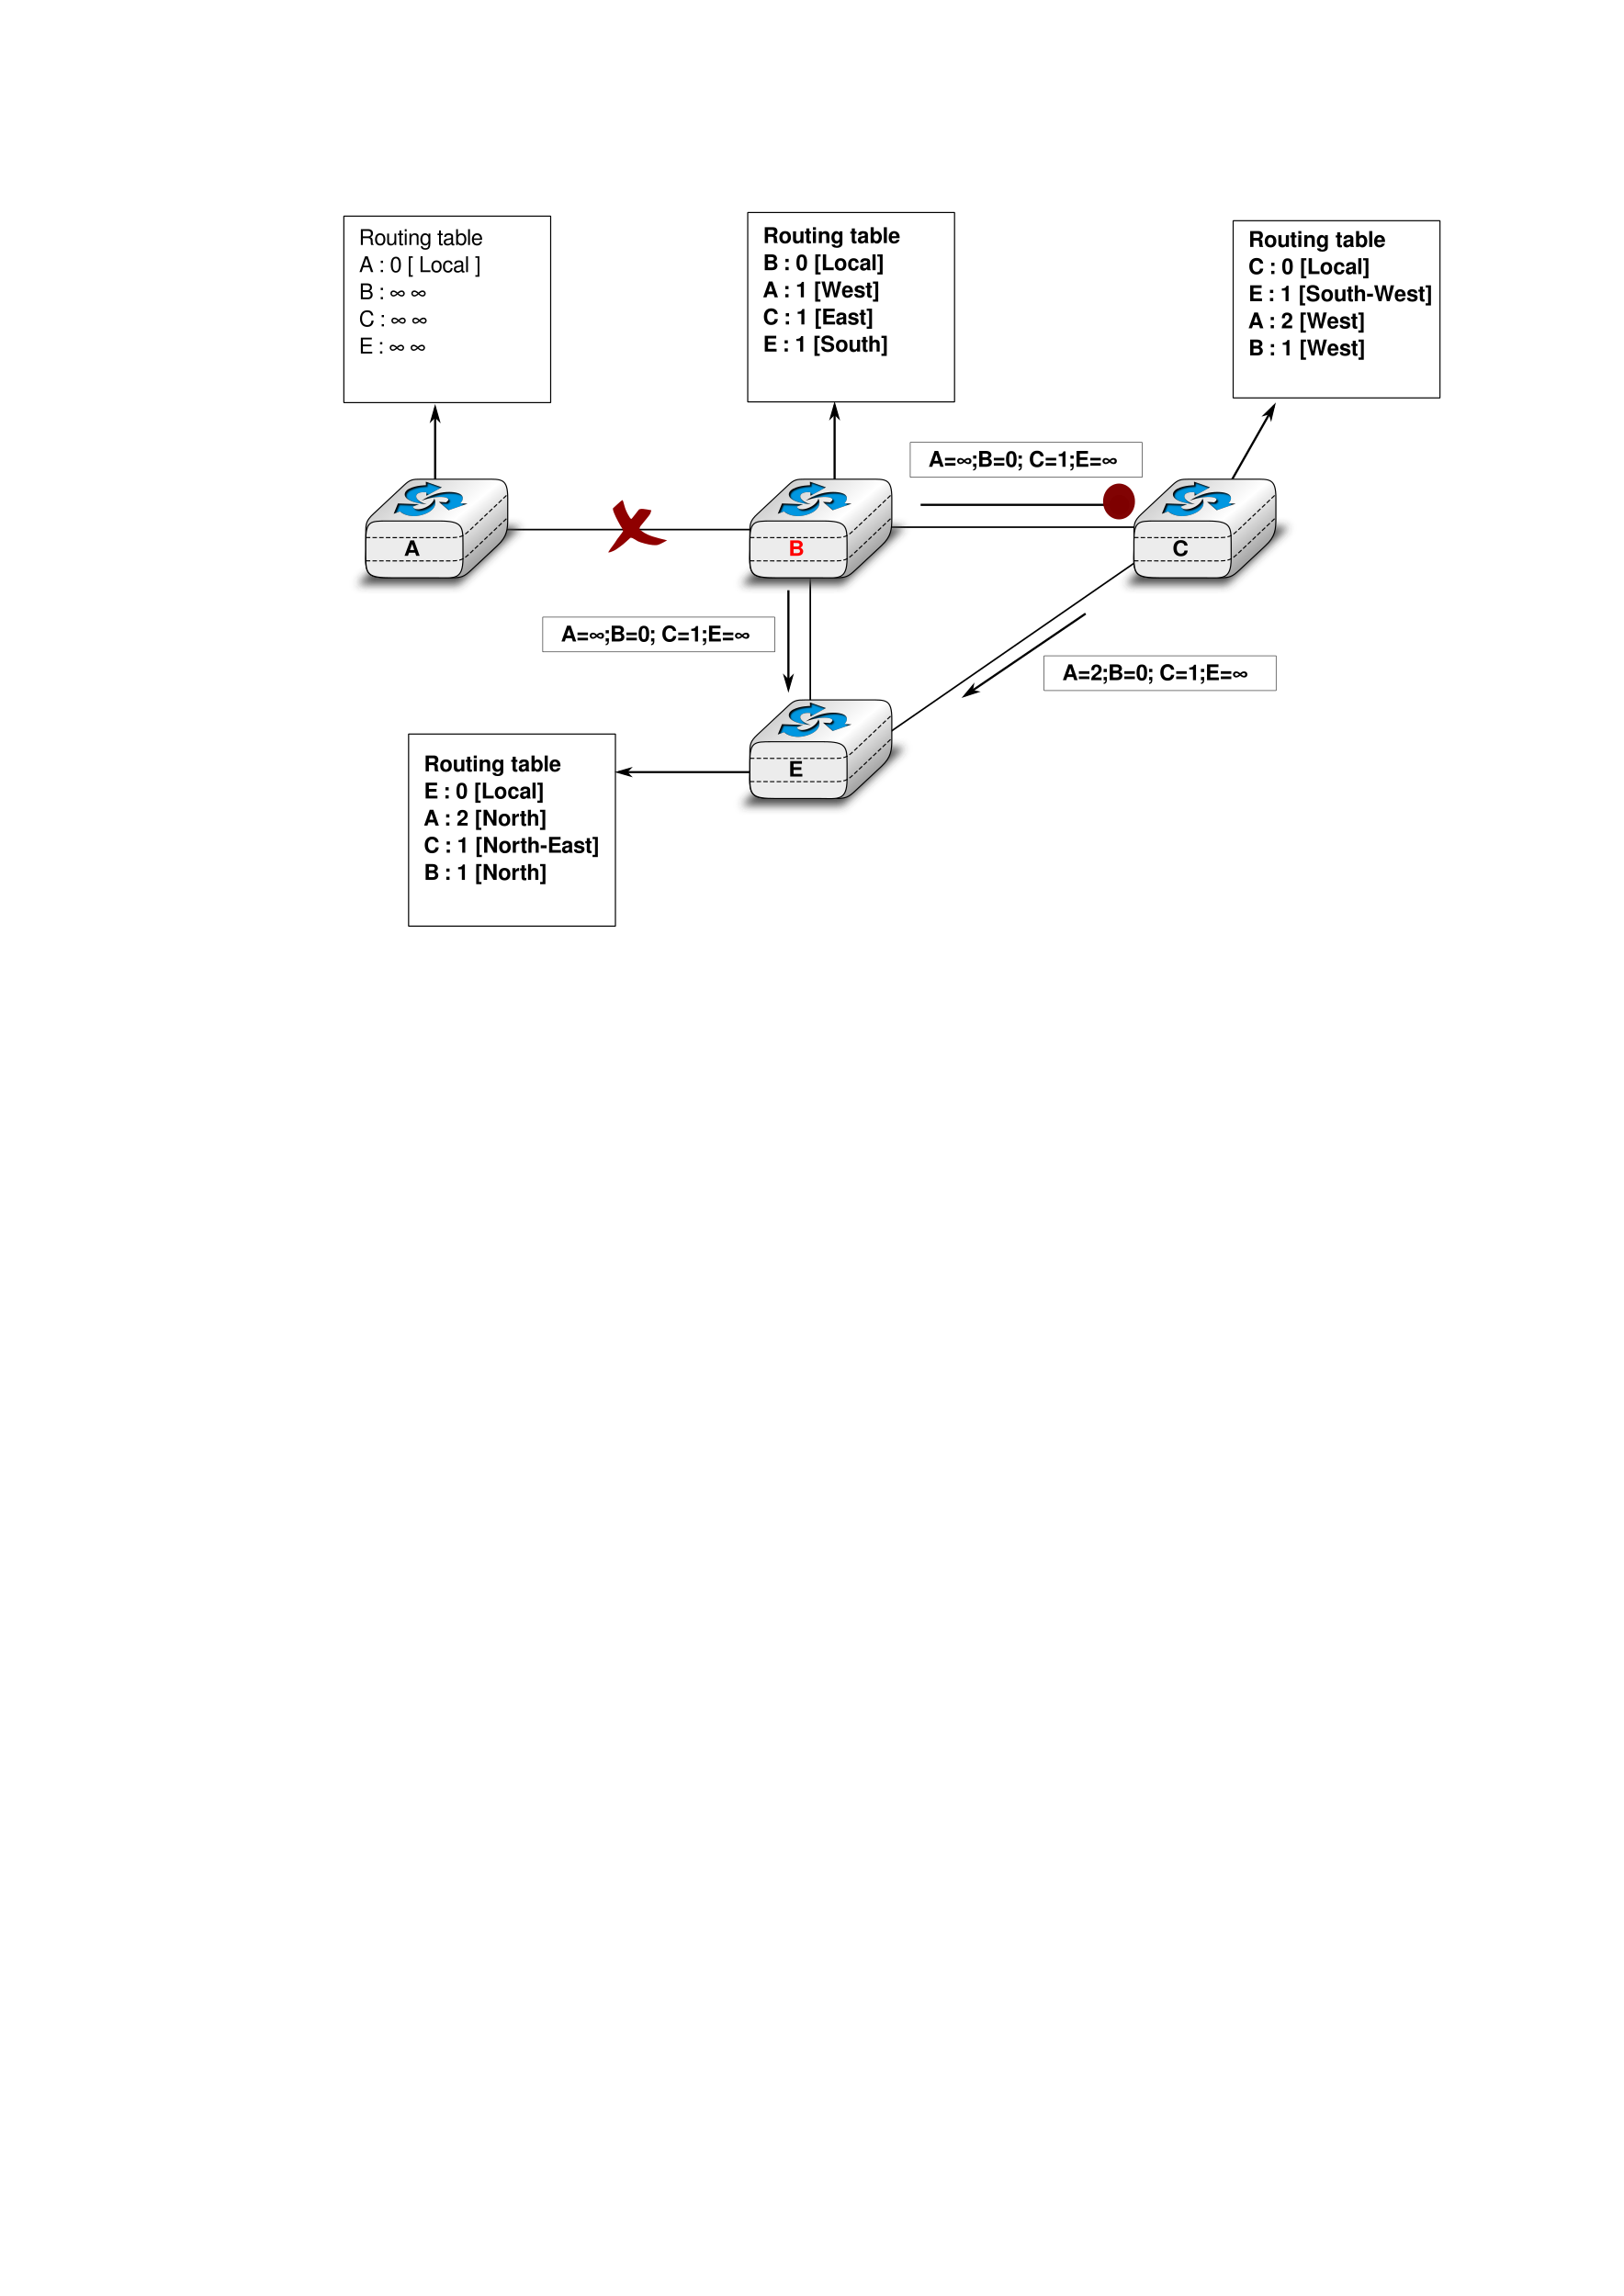
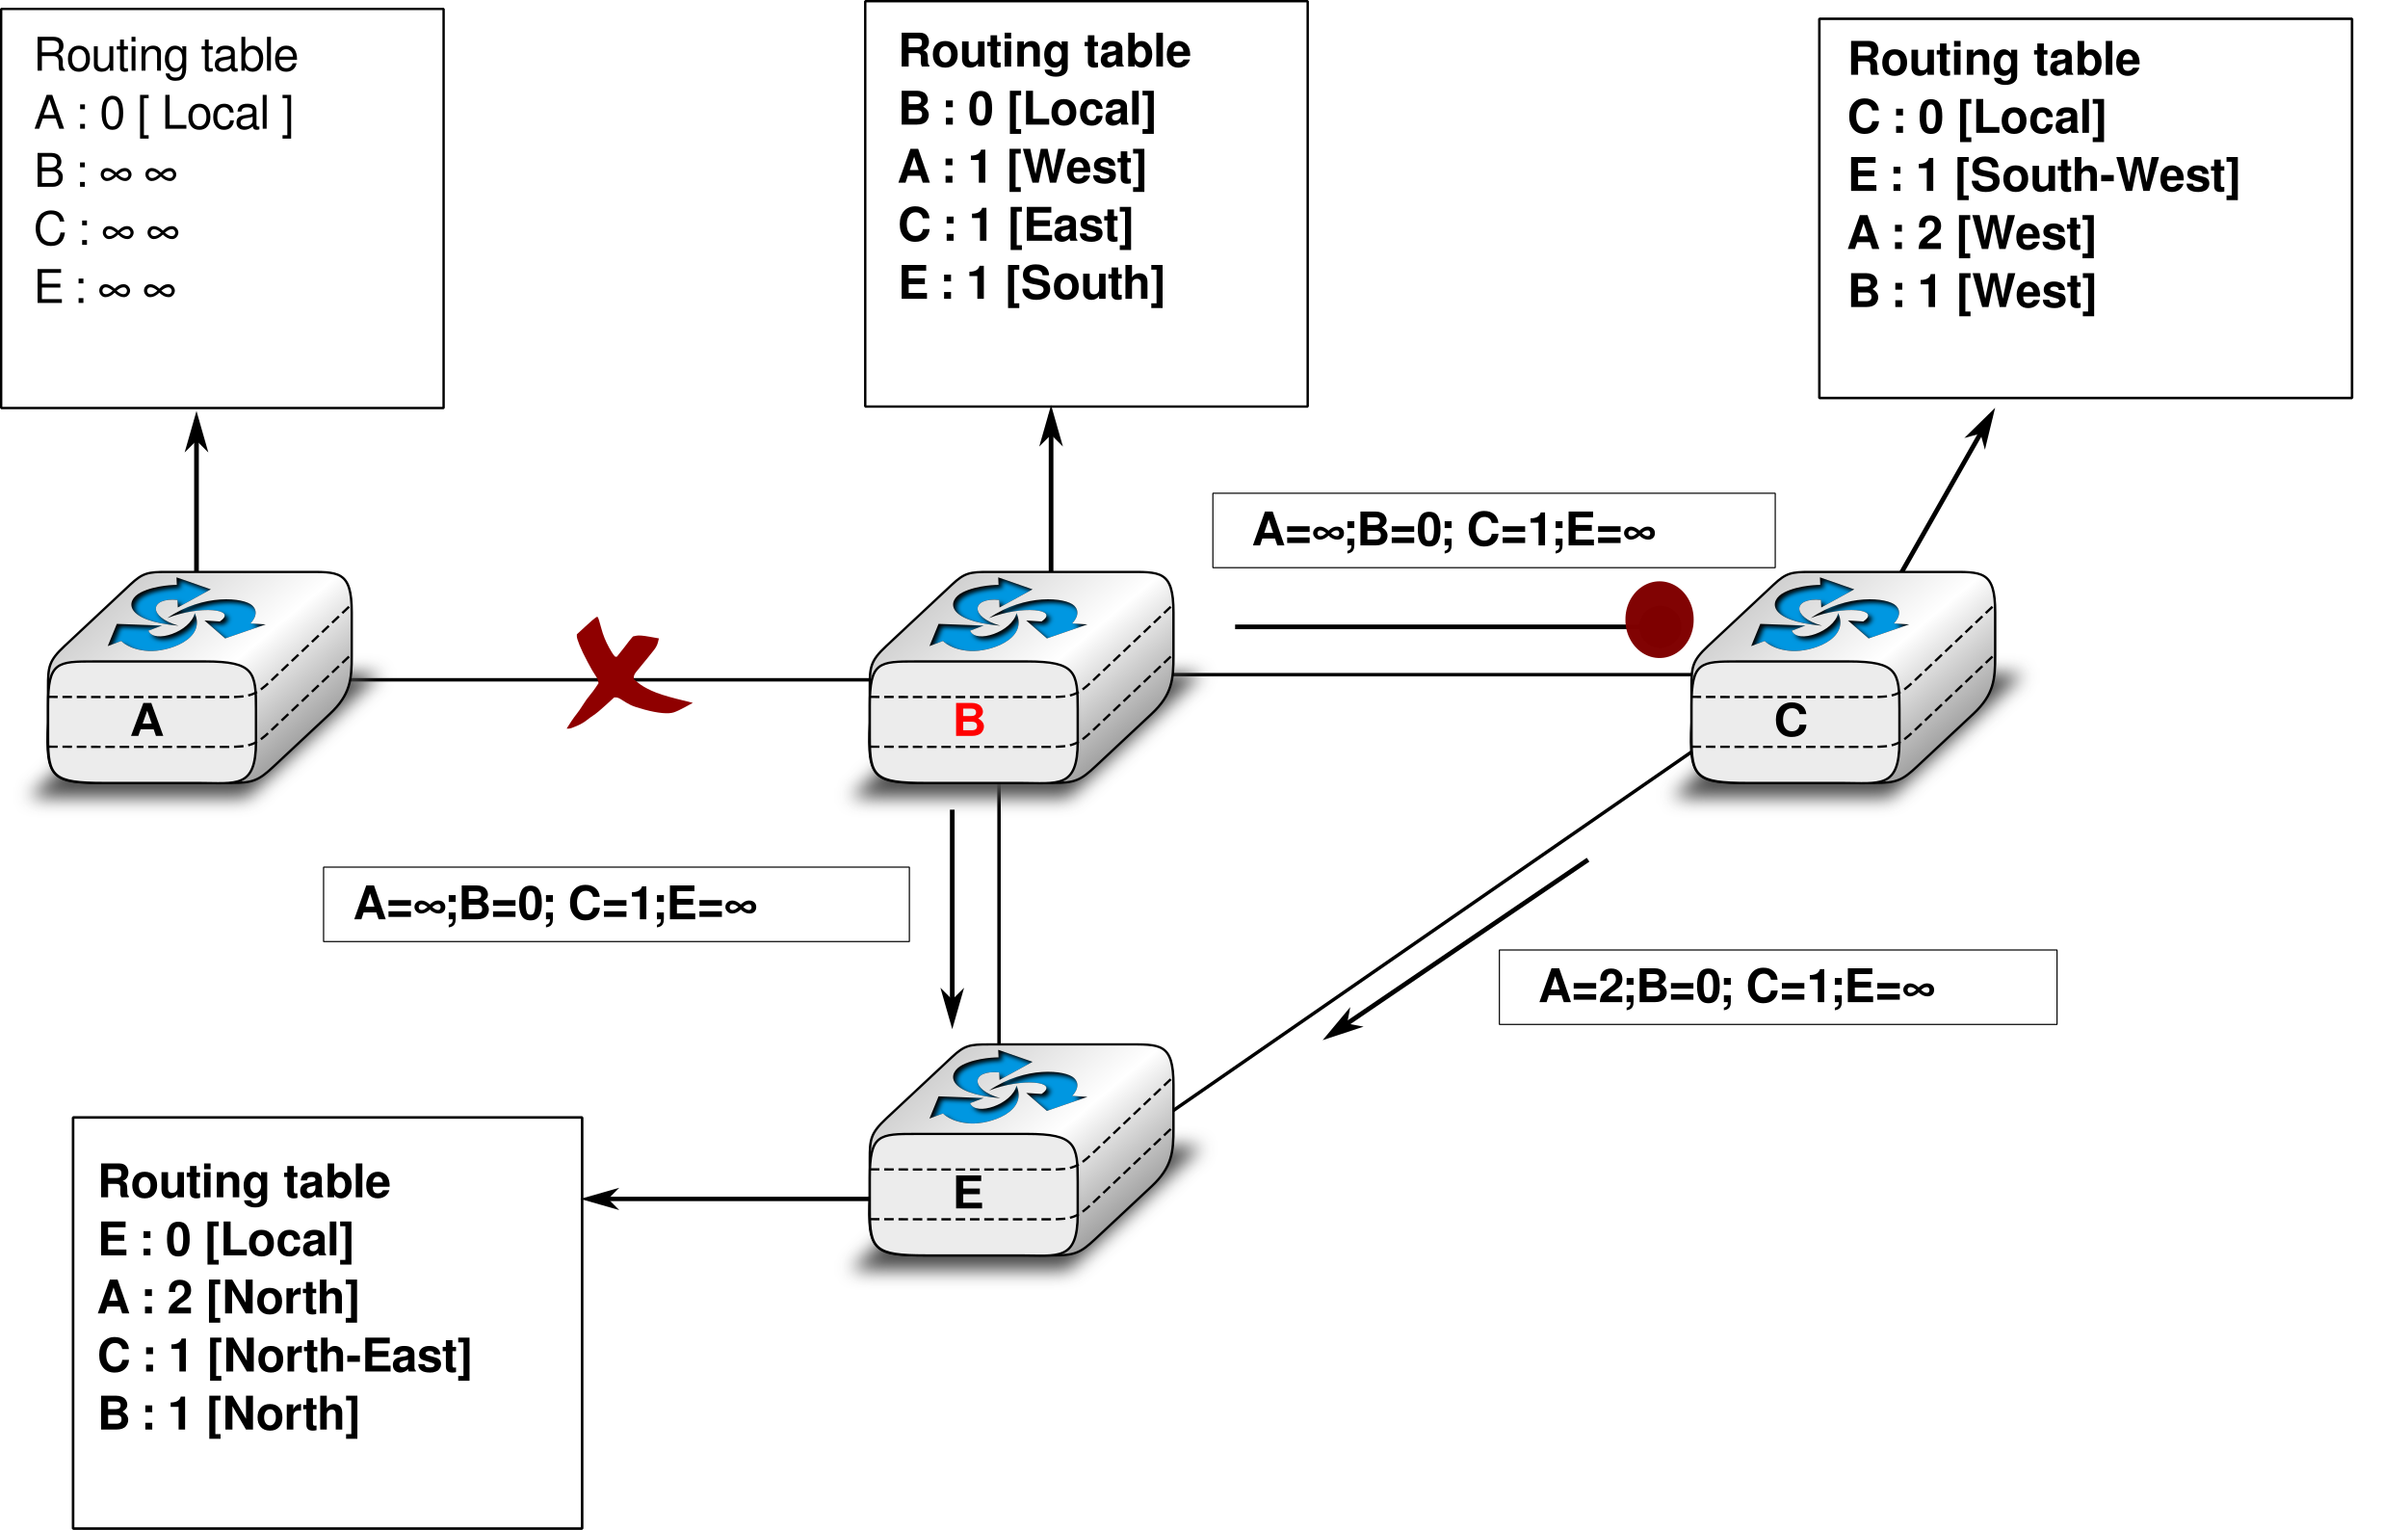
- <svg xmlns="http://www.w3.org/2000/svg" xmlns:xlink="http://www.w3.org/1999/xlink" id="svg2" viewBox="0 0 744.09 1052.4" version="1.1">
+ <svg xmlns="http://www.w3.org/2000/svg" xmlns:xlink="http://www.w3.org/1999/xlink" id="svg2" viewBox="0 0 515.824 327.625" version="1.1" width="100%" height="100%">
  <defs id="defs4">
-     <marker id="DotL" refY="0.0" refX="0.0" orient="auto" overflow="visible">
-       <path id="path4755" d="m-2.5-1c0 2.76-2.24 5-5 5s-5-2.24-5-5 2.24-5 5-5 5 2.24 5 5z" fill-rule="evenodd" transform="scale(.8) translate(7.4 1)" stroke="#000" stroke-width="1pt" />
+     <marker id="DotL" refY="0" refX="0" orient="auto" overflow="visible" style="overflow:visible">
+       <path id="path4755" d="m -2.5,-1 c 0,2.76 -2.24,5 -5,5 -2.76,0 -5,-2.24 -5,-5 0,-2.76 2.24,-5 5,-5 2.76,0 5,2.24 5,5 z" transform="matrix(0.8,0,0,0.8,5.92,0.8)" style="fill-rule:evenodd;stroke:#000000;stroke-width:1pt" />
    </marker>
-     <marker id="Arrow1Mend" refY="0.0" refX="0.0" orient="auto" overflow="visible">
-       <path id="path4221" d="m0 0l5-5-17.5 5 17.5 5-5-5z" fill-rule="evenodd" transform="scale(.4) rotate(180) translate(10)" stroke="#000" stroke-width="1pt" />
+     <marker id="Arrow1Mend" refY="0" refX="0" orient="auto" overflow="visible" style="overflow:visible">
+       <path id="path4221" d="M 0,0 5,-5 -12.5,0 5,5 0,0 z" transform="matrix(-0.4,0,0,-0.4,-4,0)" style="fill-rule:evenodd;stroke:#000000;stroke-width:1pt" />
    </marker>
    <linearGradient id="linearGradient3791-7">
      <stop id="stop3793-0" stop-color="#c6c6c6" offset="0" />
      <stop id="stop3799-2" stop-color="#fff" offset=".6" />
      <stop id="stop3795-9" stop-color="#a4a4a4" offset="1" />
    </linearGradient>
    <filter id="filter6096" color-interpolation-filters="sRGB">
      <feGaussianBlur id="feGaussianBlur6098" stdDeviation="2" result="result8" />
      <feOffset id="feOffset6100" result="result11" dx="3" dy="3" />
      <feComposite id="feComposite6102" operator="in" result="result6" in2="result11" in="SourceGraphic" />
      <feFlood id="feFlood6104" result="result10" in="result6" flood-color="rgb(0,0,0)" />
      <feBlend id="feBlend6106" mode="normal" result="result12" in2="result10" in="result6" />
      <feComposite id="feComposite6108" operator="in" result="result2" in2="SourceGraphic" />
    </filter>
-     <filter id="filter5066" height="1.354" width="1.132" y="-.177" x="-.066">
+     <filter id="filter5066" height="1.354" width="1.132" y="-0.177" x="-0.066" color-interpolation-filters="sRGB">
      <feGaussianBlur id="feGaussianBlur5068" stdDeviation="6.001" />
    </filter>
-     <marker id="Arrow1Mend-5" refY="0.0" refX="0.0" orient="auto" overflow="visible">
-       <path id="path4221-9" d="m0 0l5-5-17.5 5 17.5 5-5-5z" fill-rule="evenodd" transform="scale(.4) rotate(180) translate(10)" stroke="#000" stroke-width="1pt" />
+     <marker id="Arrow1Mend-5" refY="0" refX="0" orient="auto" overflow="visible" style="overflow:visible">
+       <path id="path4221-9" d="M 0,0 5,-5 -12.5,0 5,5 0,0 z" transform="matrix(-0.4,0,0,-0.4,-4,0)" style="fill-rule:evenodd;stroke:#000000;stroke-width:1pt" />
    </marker>
-     <linearGradient id="linearGradient6734" y2="237.12" xlink:href="#linearGradient3791-7" gradientUnits="userSpaceOnUse" x2="341.44" gradientTransform="translate(617.12 -.21672)" y1="66.831" x1="191.34" />
+     <linearGradient id="linearGradient6734" y2="237.12" xlink:href="#linearGradient3791-7" gradientUnits="userSpaceOnUse" x2="341.44" gradientTransform="translate(617.12,-0.21672)" y1="66.831" x1="191.34" />
+     <linearGradient xlink:href="#linearGradient3791-7" id="linearGradient3779" gradientUnits="userSpaceOnUse" gradientTransform="translate(617.12,-0.21672)" x1="191.34" y1="66.831" x2="341.44" y2="237.12" />
+     <linearGradient xlink:href="#linearGradient3791-7" id="linearGradient3781" gradientUnits="userSpaceOnUse" gradientTransform="translate(617.12,-0.21672)" x1="191.34" y1="66.831" x2="341.44" y2="237.12" />
+     <linearGradient xlink:href="#linearGradient3791-7" id="linearGradient3783" gradientUnits="userSpaceOnUse" gradientTransform="translate(617.12,-0.21672)" x1="191.34" y1="66.831" x2="341.44" y2="237.12" />
  </defs>
-   <g id="layer1">
-     <text id="text5136" style="word-spacing:0px;letter-spacing:0px" font-size="48px" line-height="125%" y="292.915" x="610.575" font-family="FreeSans" xml:space="preserve" fill="#000000">
+   <g id="layer1" transform="translate(-157.335,-97.15675)">
+     <text id="text5136" style="font-size:48px;line-height:125%;letter-spacing:0px;word-spacing:0px;fill:#000000;font-family:FreeSans" font-size="48px" line-height="125%" y="292.915" x="610.575" xml:space="preserve">
      <tspan id="tspan5138" x="610.575" y="292.915" />
    </text>
-     <text id="text5136-3" style="word-spacing:0px;letter-spacing:0px" xml:space="preserve" font-size="48px" line-height="125%" y="838.085" x="613.4" font-family="FreeSans" fill="#000000">
+     <text id="text5136-3" style="font-size:48px;line-height:125%;letter-spacing:0px;word-spacing:0px;fill:#000000;font-family:FreeSans" xml:space="preserve" font-size="48px" line-height="125%" y="838.085" x="613.4">
      <tspan id="tspan5138-2" y="838.085" x="613.4" />
    </text>
-     <g id="g5888" transform="translate(180.96 -65.062)">
+     <g id="g5888" transform="translate(180.96,-65.062)">
      <g id="g6742">
-         <path id="path5334" marker-end="url(#Arrow1Mend-5)" d="m18.465 288.74v-36.538" stroke="#000" stroke-width="1px" fill="none" />
-         <path id="path4839" marker-end="url(#Arrow1Mend)" d="m201.53 292.12v-41.183" stroke="#000" stroke-width="1px" fill="none" />
-         <path id="path4655" marker-end="url(#Arrow1Mend)" d="m380.25 290.89 22.534-39.629" stroke="#000" stroke-width="1px" fill="none" />
-         <path id="path4207" marker-end="url(#Arrow1Mend)" d="m173.88 418.97h-71.347" stroke="#000" stroke-miterlimit="3" stroke-width=".94" fill="none" />
-         <path id="path4147" d="m225.12 401.83 127.97-88.53" stroke="#000" stroke-width=".734px" fill="none" />
-         <path id="path4145" d="m190.38 324.3v65.434" stroke="#000" stroke-width=".734px" fill="none" />
-         <path id="path4141" d="m219.33 306.7h130.28" stroke="#000" stroke-width=".734px" fill="none" />
-         <path id="path4135" d="m38.099 307.8h130.28" stroke="#000" stroke-width=".734px" fill="none" />
-         <g id="g5103" transform="matrix(.24825 0 0 .23575 -256.51 251.16)">
-           <path id="path5070" d="m51.789 625.96 82.843-81.324h135.88l-83.198 81.324z" transform="matrix(1.3571 0 0 1.3571 895.91 -503.35)" filter="url(#filter5066)" stroke="#000" stroke-width="1px" fill="#4d4d4d" />
-           <g id="g4916" transform="translate(264.76 34.823)">
-             <path id="path4918" d="m785.71 118.97-56.595 55.714c-13.78 13.566-14.306 19.132-14.306 37.313v32.272c-2.659 52.948 4.628 54.857 49.695 54.857h107.79c19.516 0 24.204-2.222 37.227-15.041l48.47-47.709c17.801-17.521 18.863-31.451 18.863-52.778v-39.372c0-38.514-11.312-36.789-41.308-36.789h-118.11c-16.409 0-20.823 0.804-31.72 11.532z" stroke="#000" stroke-width="2.056" fill="url(#linearGradient6734)" />
-             <path id="path4920" d="m754.82 188.76h95.525c42.501 0 43.89 9.713 43.89 43.244v29.69c0 42.939-17.176 37.435-49.699 37.435h-81.325c-44.393 0-48.408-5.681-48.408-41.308v-29.045c0-39.879 7.884-40.017 40.017-40.017z" stroke="#000" stroke-width="2.056" fill="#ececec" />
-             <path id="path4922" d="m777.99 170.16s6.558 8.058 23.479 9.08 49.978-10.538 39.949-34.39c-3.838 16.999-35.223 28.185-40.054 15.983l11.687-4.663-38.897-1.541-7.849 20.194zm47.931-50.957s-18.258-0.105-31.258 6.921-15.007 25.757 32.804 30.172c-26.78-7.953-25.238-25.814-0.976-23.424l0.285 6.835 28.489-16.451-29.629-10.888zm63.511 35.007s8.923-8.842 1.692-16.207c-7.231-7.365-42.103-11.16-73.389 11.37 28.008-11.794 61.438-8.355 45.277 3.055l-13.21-0.891 17.86 16.299 34.981-12.734z" filter="url(#filter6096)" fill="#0097e1" />
-             <text id="text4924" style="word-spacing:0px;letter-spacing:0px" font-weight="500" xml:space="preserve" font-size="5.757px" line-height="125%" y="256.414" x="785.998" font-family="Round Up" fill="#000000">
-               <tspan id="tspan4926" font-weight="bold" font-size="41.121px" y="256.414" x="785.998" font-family="FreeSans" fill="#000000">A</tspan>
+         <path id="path5334" d="M 18.465,288.74 V 252.202" style="fill:none;stroke:#000000;stroke-width:1px;marker-end:url(#Arrow1Mend-5)" />
+         <path id="path4839" d="M 201.53,292.12 V 250.937" style="fill:none;stroke:#000000;stroke-width:1px;marker-end:url(#Arrow1Mend)" />
+         <path id="path4655" d="m 380.25,290.89 22.534,-39.629" style="fill:none;stroke:#000000;stroke-width:1px;marker-end:url(#Arrow1Mend)" />
+         <path id="path4207" d="M 173.88,418.97 H 102.533" stroke-miterlimit="3" style="fill:none;stroke:#000000;stroke-width:0.94;stroke-miterlimit:3;marker-end:url(#Arrow1Mend)" />
+         <path id="path4147" d="M 225.12,401.83 353.09,313.3" style="fill:none;stroke:#000000;stroke-width:0.734px" />
+         <path id="path4145" d="m 190.38,324.3 v 65.434" style="fill:none;stroke:#000000;stroke-width:0.734px" />
+         <path id="path4141" d="M 219.33,306.7 H 349.61" style="fill:none;stroke:#000000;stroke-width:0.734px" />
+         <path id="path4135" d="m 38.099,307.8 h 130.28" style="fill:none;stroke:#000000;stroke-width:0.734px" />
+         <g id="g5103" transform="matrix(0.24825,0,0,0.23575,-256.51,251.16)">
+           <path id="path5070" d="m 51.789,625.96 82.843,-81.324 h 135.88 l -83.198,81.324 z" transform="matrix(1.3571,0,0,1.3571,895.91,-503.35)" style="fill:#4d4d4d;stroke:#000000;stroke-width:1px;filter:url(#filter5066)" />
+           <g id="g4916" transform="translate(264.76,34.823)">
+             <path id="path4918" d="m 785.71,118.97 -56.595,55.714 c -13.78,13.566 -14.306,19.132 -14.306,37.313 v 32.272 c -2.659,52.948 4.628,54.857 49.695,54.857 h 107.79 c 19.516,0 24.204,-2.222 37.227,-15.041 l 48.47,-47.709 c 17.801,-17.521 18.863,-31.451 18.863,-52.778 v -39.372 c 0,-38.514 -11.312,-36.789 -41.308,-36.789 h -118.11 c -16.409,0 -20.823,0.804 -31.72,11.532 z" style="fill:url(#linearGradient3779);stroke:#000000;stroke-width:2.056" />
+             <path id="path4920" d="m 754.82,188.76 h 95.525 c 42.501,0 43.89,9.713 43.89,43.244 v 29.69 c 0,42.939 -17.176,37.435 -49.699,37.435 h -81.325 c -44.393,0 -48.408,-5.681 -48.408,-41.308 v -29.045 c 0,-39.879 7.884,-40.017 40.017,-40.017 z" style="fill:#ececec;stroke:#000000;stroke-width:2.056" />
+             <path id="path4922" d="m 777.99,170.16 c 0,0 6.558,8.058 23.479,9.08 16.921,1.022 49.978,-10.538 39.949,-34.39 -3.838,16.999 -35.223,28.185 -40.054,15.983 l 11.687,-4.663 -38.897,-1.541 -7.849,20.194 z m 47.931,-50.957 c 0,0 -18.258,-0.105 -31.258,6.921 -13,7.026 -15.007,25.757 32.804,30.172 -26.78,-7.953 -25.238,-25.814 -0.976,-23.424 l 0.285,6.835 28.489,-16.451 -29.629,-10.888 z m 63.511,35.007 c 0,0 8.923,-8.842 1.692,-16.207 -7.231,-7.365 -42.103,-11.16 -73.389,11.37 28.008,-11.794 61.438,-8.355 45.277,3.055 l -13.21,-0.891 17.86,16.299 34.981,-12.734 z" style="fill:#0097e1;filter:url(#filter6096)" />
+             <text id="text4924" style="font-size:5.757px;font-weight:500;line-height:125%;letter-spacing:0px;word-spacing:0px;fill:#000000;font-family:Round Up" font-weight="500" xml:space="preserve" font-size="5.757px" line-height="125%" y="256.414" x="785.998">
+               <tspan id="tspan4926" font-weight="bold" font-size="41.121px" y="256.414" x="785.998" style="font-size:41.121px;font-weight:bold;fill:#000000;font-family:FreeSans">A</tspan>
            </text>
-             <path id="path4928" d="m714.91 266.19 47.156 0.141h107.79c19.516 0 24.295-1.81 37.227-14.721l69.77-69.654" stroke="#000" stroke-dasharray="8.224, 4.112" stroke-width="2.056" fill="none" />
-             <path id="path4930" d="m714.91 220.95 47.156 0.141h107.79c19.516 0 24.295-1.81 37.227-14.721l69.77-69.654" stroke="#000" stroke-dasharray="8.224, 4.112" stroke-width="2.056" fill="none" />
+             <path id="path4928" d="m 714.91,266.19 47.156,0.141 h 107.79 c 19.516,0 24.295,-1.81 37.227,-14.721 l 69.77,-69.654" style="fill:none;stroke:#000000;stroke-width:2.056;stroke-dasharray:8.224, 4.112" />
+             <path id="path4930" d="m 714.91,220.95 47.156,0.141 h 107.79 c 19.516,0 24.295,-1.81 37.227,-14.721 l 69.77,-69.654" style="fill:none;stroke:#000000;stroke-width:2.056;stroke-dasharray:8.224, 4.112" />
          </g>
        </g>
-         <g id="g4033" transform="matrix(.24825 0 0 .23575 -80.485 251.16)">
-           <path id="path4035" d="m51.789 625.96 82.843-81.324h135.88l-83.198 81.324z" transform="matrix(1.3571 0 0 1.3571 895.91 -503.35)" filter="url(#filter5066)" stroke="#000" stroke-width="1px" fill="#4d4d4d" />
-           <g id="g4037" transform="translate(264.76 34.823)">
-             <path id="path4039" d="m785.71 118.97-56.595 55.714c-13.78 13.566-14.306 19.132-14.306 37.313v32.272c-2.659 52.948 4.628 54.857 49.695 54.857h107.79c19.516 0 24.204-2.222 37.227-15.041l48.47-47.709c17.801-17.521 18.863-31.451 18.863-52.778v-39.372c0-38.514-11.312-36.789-41.308-36.789h-118.11c-16.409 0-20.823 0.804-31.72 11.532z" stroke="#000" stroke-width="2.056" fill="url(#linearGradient6734)" />
-             <path id="path4041" d="m754.82 188.76h95.525c42.501 0 43.89 9.713 43.89 43.244v29.69c0 42.939-17.176 37.435-49.699 37.435h-81.325c-44.393 0-48.408-5.681-48.408-41.308v-29.045c0-39.879 7.884-40.017 40.017-40.017z" stroke="#000" stroke-width="2.056" fill="#ececec" />
-             <path id="path4043" d="m777.99 170.16s6.558 8.058 23.479 9.08 49.978-10.538 39.949-34.39c-3.838 16.999-35.223 28.185-40.054 15.983l11.687-4.663-38.897-1.541-7.849 20.194zm47.931-50.957s-18.258-0.105-31.258 6.921-15.007 25.757 32.804 30.172c-26.78-7.953-25.238-25.814-0.976-23.424l0.285 6.835 28.489-16.451-29.629-10.888zm63.511 35.007s8.923-8.842 1.692-16.207c-7.231-7.365-42.103-11.16-73.389 11.37 28.008-11.794 61.438-8.355 45.277 3.055l-13.21-0.891 17.86 16.299 34.981-12.734z" filter="url(#filter6096)" fill="#0097e1" />
-             <text id="text4045" style="word-spacing:0px;letter-spacing:0px" font-weight="500" font-size="5.757px" line-height="125%" y="256.414" x="785.998" font-family="Round Up" xml:space="preserve" fill="#ff0000">
-               <tspan id="tspan4047" font-weight="bold" font-size="41.121px" y="256.414" x="785.998" font-family="FreeSans" fill="#ff0000">B</tspan>
+         <g id="g4033" transform="matrix(0.24825,0,0,0.23575,-80.485,251.16)">
+           <path id="path4035" d="m 51.789,625.96 82.843,-81.324 h 135.88 l -83.198,81.324 z" transform="matrix(1.3571,0,0,1.3571,895.91,-503.35)" style="fill:#4d4d4d;stroke:#000000;stroke-width:1px;filter:url(#filter5066)" />
+           <g id="g4037" transform="translate(264.76,34.823)">
+             <path id="path4039" d="m 785.71,118.97 -56.595,55.714 c -13.78,13.566 -14.306,19.132 -14.306,37.313 v 32.272 c -2.659,52.948 4.628,54.857 49.695,54.857 h 107.79 c 19.516,0 24.204,-2.222 37.227,-15.041 l 48.47,-47.709 c 17.801,-17.521 18.863,-31.451 18.863,-52.778 v -39.372 c 0,-38.514 -11.312,-36.789 -41.308,-36.789 h -118.11 c -16.409,0 -20.823,0.804 -31.72,11.532 z" style="fill:url(#linearGradient3781);stroke:#000000;stroke-width:2.056" />
+             <path id="path4041" d="m 754.82,188.76 h 95.525 c 42.501,0 43.89,9.713 43.89,43.244 v 29.69 c 0,42.939 -17.176,37.435 -49.699,37.435 h -81.325 c -44.393,0 -48.408,-5.681 -48.408,-41.308 v -29.045 c 0,-39.879 7.884,-40.017 40.017,-40.017 z" style="fill:#ececec;stroke:#000000;stroke-width:2.056" />
+             <path id="path4043" d="m 777.99,170.16 c 0,0 6.558,8.058 23.479,9.08 16.921,1.022 49.978,-10.538 39.949,-34.39 -3.838,16.999 -35.223,28.185 -40.054,15.983 l 11.687,-4.663 -38.897,-1.541 -7.849,20.194 z m 47.931,-50.957 c 0,0 -18.258,-0.105 -31.258,6.921 -13,7.026 -15.007,25.757 32.804,30.172 -26.78,-7.953 -25.238,-25.814 -0.976,-23.424 l 0.285,6.835 28.489,-16.451 -29.629,-10.888 z m 63.511,35.007 c 0,0 8.923,-8.842 1.692,-16.207 -7.231,-7.365 -42.103,-11.16 -73.389,11.37 28.008,-11.794 61.438,-8.355 45.277,3.055 l -13.21,-0.891 17.86,16.299 34.981,-12.734 z" style="fill:#0097e1;filter:url(#filter6096)" />
+             <text id="text4045" style="font-size:5.757px;font-weight:500;line-height:125%;letter-spacing:0px;word-spacing:0px;fill:#ff0000;font-family:Round Up" font-weight="500" font-size="5.757px" line-height="125%" y="256.414" x="785.998" xml:space="preserve">
+               <tspan id="tspan4047" font-weight="bold" font-size="41.121px" y="256.414" x="785.998" style="font-size:41.121px;font-weight:bold;fill:#ff0000;font-family:FreeSans">B</tspan>
            </text>
-             <path id="path4049" d="m714.91 266.19 47.156 0.141h107.79c19.516 0 24.295-1.81 37.227-14.721l69.77-69.654" stroke="#000" stroke-dasharray="8.224, 4.112" stroke-width="2.056" fill="none" />
-             <path id="path4051" d="m714.91 220.95 47.156 0.141h107.79c19.516 0 24.295-1.81 37.227-14.721l69.77-69.654" stroke="#000" stroke-dasharray="8.224, 4.112" stroke-width="2.056" fill="none" />
+             <path id="path4049" d="m 714.91,266.19 47.156,0.141 h 107.79 c 19.516,0 24.295,-1.81 37.227,-14.721 l 69.77,-69.654" style="fill:none;stroke:#000000;stroke-width:2.056;stroke-dasharray:8.224, 4.112" />
+             <path id="path4051" d="m 714.91,220.95 47.156,0.141 h 107.79 c 19.516,0 24.295,-1.81 37.227,-14.721 l 69.77,-69.654" style="fill:none;stroke:#000000;stroke-width:2.056;stroke-dasharray:8.224, 4.112" />
          </g>
        </g>
-         <g id="g4059" transform="matrix(.24825 0 0 .23575 95.538 251.16)">
-           <path id="path4061" d="m51.789 625.96 82.843-81.324h135.88l-83.198 81.324z" transform="matrix(1.3571 0 0 1.3571 895.91 -503.35)" filter="url(#filter5066)" stroke="#000" stroke-width="1px" fill="#4d4d4d" />
-           <g id="g4063" transform="translate(264.76 34.823)">
-             <path id="path4065" d="m785.71 118.97-56.595 55.714c-13.78 13.566-14.306 19.132-14.306 37.313v32.272c-2.659 52.948 4.628 54.857 49.695 54.857h107.79c19.516 0 24.204-2.222 37.227-15.041l48.47-47.709c17.801-17.521 18.863-31.451 18.863-52.778v-39.372c0-38.514-11.312-36.789-41.308-36.789h-118.11c-16.409 0-20.823 0.804-31.72 11.532z" stroke="#000" stroke-width="2.056" fill="url(#linearGradient6734)" />
-             <path id="path4067" d="m754.82 188.76h95.525c42.501 0 43.89 9.713 43.89 43.244v29.69c0 42.939-17.176 37.435-49.699 37.435h-81.325c-44.393 0-48.408-5.681-48.408-41.308v-29.045c0-39.879 7.884-40.017 40.017-40.017z" stroke="#000" stroke-width="2.056" fill="#ececec" />
-             <path id="path4069" d="m777.99 170.16s6.558 8.058 23.479 9.08 49.978-10.538 39.949-34.39c-3.838 16.999-35.223 28.185-40.054 15.983l11.687-4.663-38.897-1.541-7.849 20.194zm47.931-50.957s-18.258-0.105-31.258 6.921-15.007 25.757 32.804 30.172c-26.78-7.953-25.238-25.814-0.976-23.424l0.285 6.835 28.489-16.451-29.629-10.888zm63.511 35.007s8.923-8.842 1.692-16.207c-7.231-7.365-42.103-11.16-73.389 11.37 28.008-11.794 61.438-8.355 45.277 3.055l-13.21-0.891 17.86 16.299 34.981-12.734z" filter="url(#filter6096)" fill="#0097e1" />
-             <text id="text4071" style="word-spacing:0px;letter-spacing:0px" font-weight="500" xml:space="preserve" font-size="5.757px" line-height="125%" y="256.414" x="785.998" font-family="Round Up" fill="#000000">
-               <tspan id="tspan4073" font-weight="bold" font-size="41.121px" y="256.414" x="785.998" font-family="FreeSans" fill="#000000">C</tspan>
+         <g id="g4059" transform="matrix(0.24825,0,0,0.23575,95.538,251.16)">
+           <path id="path4061" d="m 51.789,625.96 82.843,-81.324 h 135.88 l -83.198,81.324 z" transform="matrix(1.3571,0,0,1.3571,895.91,-503.35)" style="fill:#4d4d4d;stroke:#000000;stroke-width:1px;filter:url(#filter5066)" />
+           <g id="g4063" transform="translate(264.76,34.823)">
+             <path id="path4065" d="m 785.71,118.97 -56.595,55.714 c -13.78,13.566 -14.306,19.132 -14.306,37.313 v 32.272 c -2.659,52.948 4.628,54.857 49.695,54.857 h 107.79 c 19.516,0 24.204,-2.222 37.227,-15.041 l 48.47,-47.709 c 17.801,-17.521 18.863,-31.451 18.863,-52.778 v -39.372 c 0,-38.514 -11.312,-36.789 -41.308,-36.789 h -118.11 c -16.409,0 -20.823,0.804 -31.72,11.532 z" style="fill:url(#linearGradient3783);stroke:#000000;stroke-width:2.056" />
+             <path id="path4067" d="m 754.82,188.76 h 95.525 c 42.501,0 43.89,9.713 43.89,43.244 v 29.69 c 0,42.939 -17.176,37.435 -49.699,37.435 h -81.325 c -44.393,0 -48.408,-5.681 -48.408,-41.308 v -29.045 c 0,-39.879 7.884,-40.017 40.017,-40.017 z" style="fill:#ececec;stroke:#000000;stroke-width:2.056" />
+             <path id="path4069" d="m 777.99,170.16 c 0,0 6.558,8.058 23.479,9.08 16.921,1.022 49.978,-10.538 39.949,-34.39 -3.838,16.999 -35.223,28.185 -40.054,15.983 l 11.687,-4.663 -38.897,-1.541 -7.849,20.194 z m 47.931,-50.957 c 0,0 -18.258,-0.105 -31.258,6.921 -13,7.026 -15.007,25.757 32.804,30.172 -26.78,-7.953 -25.238,-25.814 -0.976,-23.424 l 0.285,6.835 28.489,-16.451 -29.629,-10.888 z m 63.511,35.007 c 0,0 8.923,-8.842 1.692,-16.207 -7.231,-7.365 -42.103,-11.16 -73.389,11.37 28.008,-11.794 61.438,-8.355 45.277,3.055 l -13.21,-0.891 17.86,16.299 34.981,-12.734 z" style="fill:#0097e1;filter:url(#filter6096)" />
+             <text id="text4071" style="font-size:5.757px;font-weight:500;line-height:125%;letter-spacing:0px;word-spacing:0px;fill:#000000;font-family:Round Up" font-weight="500" xml:space="preserve" font-size="5.757px" line-height="125%" y="256.414" x="785.998">
+               <tspan id="tspan4073" font-weight="bold" font-size="41.121px" y="256.414" x="785.998" style="font-size:41.121px;font-weight:bold;fill:#000000;font-family:FreeSans">C</tspan>
            </text>
-             <path id="path4075" d="m714.91 266.19 47.156 0.141h107.79c19.516 0 24.295-1.81 37.227-14.721l69.77-69.654" stroke="#000" stroke-dasharray="8.224, 4.112" stroke-width="2.056" fill="none" />
-             <path id="path4077" d="m714.91 220.95 47.156 0.141h107.79c19.516 0 24.295-1.81 37.227-14.721l69.77-69.654" stroke="#000" stroke-dasharray="8.224, 4.112" stroke-width="2.056" fill="none" />
+             <path id="path4075" d="m 714.91,266.19 47.156,0.141 h 107.79 c 19.516,0 24.295,-1.81 37.227,-14.721 l 69.77,-69.654" style="fill:none;stroke:#000000;stroke-width:2.056;stroke-dasharray:8.224, 4.112" />
+             <path id="path4077" d="m 714.91,220.95 47.156,0.141 h 107.79 c 19.516,0 24.295,-1.81 37.227,-14.721 l 69.77,-69.654" style="fill:none;stroke:#000000;stroke-width:2.056;stroke-dasharray:8.224, 4.112" />
          </g>
        </g>
-         <g id="g4109" transform="matrix(.24825 0 0 .23575 -80.485 352.34)">
-           <path id="path4111" d="m51.789 625.96 82.843-81.324h135.88l-83.198 81.324z" transform="matrix(1.3571 0 0 1.3571 895.91 -503.35)" filter="url(#filter5066)" stroke="#000" stroke-width="1px" fill="#4d4d4d" />
-           <g id="g4113" transform="translate(264.76 34.823)">
-             <path id="path4115" d="m785.71 118.97-56.595 55.714c-13.78 13.566-14.306 19.132-14.306 37.313v32.272c-2.659 52.948 4.628 54.857 49.695 54.857h107.79c19.516 0 24.204-2.222 37.227-15.041l48.47-47.709c17.801-17.521 18.863-31.451 18.863-52.778v-39.372c0-38.514-11.312-36.789-41.308-36.789h-118.11c-16.409 0-20.823 0.804-31.72 11.532z" stroke="#000" stroke-width="2.056" fill="url(#linearGradient6734)" />
-             <path id="path4117" d="m754.82 188.76h95.525c42.501 0 43.89 9.713 43.89 43.244v29.69c0 42.939-17.176 37.435-49.699 37.435h-81.325c-44.393 0-48.408-5.681-48.408-41.308v-29.045c0-39.879 7.884-40.017 40.017-40.017z" stroke="#000" stroke-width="2.056" fill="#ececec" />
-             <path id="path4119" d="m777.99 170.16s6.558 8.058 23.479 9.08 49.978-10.538 39.949-34.39c-3.838 16.999-35.223 28.185-40.054 15.983l11.687-4.663-38.897-1.541-7.849 20.194zm47.931-50.957s-18.258-0.105-31.258 6.921-15.007 25.757 32.804 30.172c-26.78-7.953-25.238-25.814-0.976-23.424l0.285 6.835 28.489-16.451-29.629-10.888zm63.511 35.007s8.923-8.842 1.692-16.207c-7.231-7.365-42.103-11.16-73.389 11.37 28.008-11.794 61.438-8.355 45.277 3.055l-13.21-0.891 17.86 16.299 34.981-12.734z" filter="url(#filter6096)" fill="#0097e1" />
-             <text id="text4121" style="word-spacing:0px;letter-spacing:0px" font-weight="500" xml:space="preserve" font-size="5.757px" line-height="125%" y="256.414" x="785.998" font-family="Round Up" fill="#000000">
-               <tspan id="tspan4123" font-weight="bold" font-size="41.121px" y="256.414" x="785.998" font-family="FreeSans" fill="#000000">E</tspan>
+         <g id="g4109" transform="matrix(0.24825,0,0,0.23575,-80.485,352.34)">
+           <path id="path4111" d="m 51.789,625.96 82.843,-81.324 h 135.88 l -83.198,81.324 z" transform="matrix(1.3571,0,0,1.3571,895.91,-503.35)" style="fill:#4d4d4d;stroke:#000000;stroke-width:1px;filter:url(#filter5066)" />
+           <g id="g4113" transform="translate(264.76,34.823)">
+             <path id="path4115" d="m 785.71,118.97 -56.595,55.714 c -13.78,13.566 -14.306,19.132 -14.306,37.313 v 32.272 c -2.659,52.948 4.628,54.857 49.695,54.857 h 107.79 c 19.516,0 24.204,-2.222 37.227,-15.041 l 48.47,-47.709 c 17.801,-17.521 18.863,-31.451 18.863,-52.778 v -39.372 c 0,-38.514 -11.312,-36.789 -41.308,-36.789 h -118.11 c -16.409,0 -20.823,0.804 -31.72,11.532 z" style="fill:url(#linearGradient6734);stroke:#000000;stroke-width:2.056" />
+             <path id="path4117" d="m 754.82,188.76 h 95.525 c 42.501,0 43.89,9.713 43.89,43.244 v 29.69 c 0,42.939 -17.176,37.435 -49.699,37.435 h -81.325 c -44.393,0 -48.408,-5.681 -48.408,-41.308 v -29.045 c 0,-39.879 7.884,-40.017 40.017,-40.017 z" style="fill:#ececec;stroke:#000000;stroke-width:2.056" />
+             <path id="path4119" d="m 777.99,170.16 c 0,0 6.558,8.058 23.479,9.08 16.921,1.022 49.978,-10.538 39.949,-34.39 -3.838,16.999 -35.223,28.185 -40.054,15.983 l 11.687,-4.663 -38.897,-1.541 -7.849,20.194 z m 47.931,-50.957 c 0,0 -18.258,-0.105 -31.258,6.921 -13,7.026 -15.007,25.757 32.804,30.172 -26.78,-7.953 -25.238,-25.814 -0.976,-23.424 l 0.285,6.835 28.489,-16.451 -29.629,-10.888 z m 63.511,35.007 c 0,0 8.923,-8.842 1.692,-16.207 -7.231,-7.365 -42.103,-11.16 -73.389,11.37 28.008,-11.794 61.438,-8.355 45.277,3.055 l -13.21,-0.891 17.86,16.299 34.981,-12.734 z" style="fill:#0097e1;filter:url(#filter6096)" />
+             <text id="text4121" style="font-size:5.757px;font-weight:500;line-height:125%;letter-spacing:0px;word-spacing:0px;fill:#000000;font-family:Round Up" font-weight="500" xml:space="preserve" font-size="5.757px" line-height="125%" y="256.414" x="785.998">
+               <tspan id="tspan4123" font-weight="bold" font-size="41.121px" y="256.414" x="785.998" style="font-size:41.121px;font-weight:bold;fill:#000000;font-family:FreeSans">E</tspan>
            </text>
-             <path id="path4125" d="m714.91 266.19 47.156 0.141h107.79c19.516 0 24.295-1.81 37.227-14.721l69.77-69.654" stroke="#000" stroke-dasharray="8.224, 4.112" stroke-width="2.056" fill="none" />
-             <path id="path4127" d="m714.91 220.95 47.156 0.141h107.79c19.516 0 24.295-1.81 37.227-14.721l69.77-69.654" stroke="#000" stroke-dasharray="8.224, 4.112" stroke-width="2.056" fill="none" />
+             <path id="path4125" d="m 714.91,266.19 47.156,0.141 h 107.79 c 19.516,0 24.295,-1.81 37.227,-14.721 l 69.77,-69.654" style="fill:none;stroke:#000000;stroke-width:2.056;stroke-dasharray:8.224, 4.112" />
+             <path id="path4127" d="m 714.91,220.95 47.156,0.141 h 107.79 c 19.516,0 24.295,-1.81 37.227,-14.721 l 69.77,-69.654" style="fill:none;stroke:#000000;stroke-width:2.056;stroke-dasharray:8.224, 4.112" />
          </g>
        </g>
-         <rect id="rect3985" height="85.468" width="94.78" stroke="#000" stroke-miterlimit="0" y="164.13" x="-23.379" stroke-width=".506" fill="none" />
-         <text id="text3987" style="word-spacing:0px;letter-spacing:0px" font-size="9.948px" line-height="125%" y="177.351" x="-16.372" font-family="FreeSans" xml:space="preserve" fill="#000000">
+         <rect id="rect3985" height="85.468" width="94.78" stroke-miterlimit="0" y="164.13" x="-23.379" style="fill:none;stroke:#000000;stroke-width:0.506;stroke-miterlimit:0" />
+         <text id="text3987" style="font-size:9.948px;line-height:125%;letter-spacing:0px;word-spacing:0px;fill:#000000;font-family:FreeSans" font-size="9.948px" line-height="125%" y="177.351" x="-16.372" xml:space="preserve">
          <tspan id="tspan11448" y="177.351" x="-16.372">Routing table</tspan>
          <tspan id="tspan3470" y="189.786" x="-16.372">A : 0 [ Local ]</tspan>
          <tspan id="tspan3472" y="202.221" x="-16.372">B : ∞ ∞</tspan>
          <tspan id="tspan3474" y="214.656" x="-16.372">C : ∞ ∞</tspan>
          <tspan id="tspan3476" y="227.091" x="-16.372">E : ∞ ∞</tspan>
        </text>
-         <text id="text4058" style="word-spacing:0px;letter-spacing:0px" line-height="125%" font-weight="bold" font-size="9.948px" y="418.618" x="13.304" font-family="FreeSans" xml:space="preserve" fill="#000000">
-           <tspan id="tspan11478" y="418.618" x="13.304">Routing table</tspan>
-           <tspan id="tspan3414" y="431.053" x="13.304">E : 0 [Local]</tspan>
-           <tspan id="tspan3416" y="443.488" x="13.304">A : 2 [North]</tspan>
-           <tspan id="tspan3418" y="455.923" x="13.304">C : 1 [North-East]</tspan>
-           <tspan id="tspan3420" y="468.358" x="13.304">B : 1 [North]</tspan>
+         <text id="text4058" style="font-size:9.948px;font-weight:bold;line-height:125%;letter-spacing:0px;word-spacing:0px;fill:#000000;font-family:FreeSans" line-height="125%" font-weight="bold" font-size="9.948px" y="418.618" x="-2.764" xml:space="preserve">
+           <tspan id="tspan11478" y="418.618" x="-2.764">Routing table</tspan>
+           <tspan id="tspan3414" y="431.053" x="-2.764">E : 0 [Local]</tspan>
+           <tspan id="tspan3416" y="443.488" x="-2.764">A : 2 [North]</tspan>
+           <tspan id="tspan3418" y="455.923" x="-2.764">C : 1 [North-East]</tspan>
+           <tspan id="tspan3420" y="468.358" x="-2.764">B : 1 [North]</tspan>
        </text>
-         <text id="text4099" style="word-spacing:0px;letter-spacing:0px" line-height="125%" font-weight="bold" font-size="9.948px" y="176.467" x="168.727" font-family="FreeSans" xml:space="preserve" fill="#000000">
+         <text id="text4099" style="font-size:9.948px;font-weight:bold;line-height:125%;letter-spacing:0px;word-spacing:0px;fill:#000000;font-family:FreeSans" line-height="125%" font-weight="bold" font-size="9.948px" y="176.467" x="168.727" xml:space="preserve">
          <tspan id="tspan10789" y="176.467" x="168.727">Routing table</tspan>
          <tspan id="tspan3442" y="188.902" x="168.727">B : 0 [Local]</tspan>
          <tspan id="tspan3444" y="201.337" x="168.727">A : 1 [West]</tspan>
          <tspan id="tspan3446" y="213.772" x="168.727">C : 1 [East]</tspan>
          <tspan id="tspan3448" y="226.207" x="168.727">E : 1 [South]</tspan>
        </text>
-         <rect id="rect4116" height="81.216" width="94.78" stroke="#000" stroke-miterlimit="0" y="166.24" x="384.18" stroke-width=".493" fill="none" />
-         <text id="text4118" style="word-spacing:0px;letter-spacing:0px" line-height="125%" font-weight="bold" font-size="9.948px" y="178.231" x="391.185" font-family="FreeSans" xml:space="preserve" fill="#000000">
-           <tspan id="tspan10819" y="178.231" x="391.185">Routing table</tspan>
-           <tspan id="tspan3498" y="190.666" x="391.185">C : 0 [Local]</tspan>
-           <tspan id="tspan3500" y="203.101" x="391.185">E : 1 [South-West]</tspan>
-           <tspan id="tspan3502" y="215.536" x="391.185">A : 2 [West]</tspan>
-           <tspan id="tspan3504" y="227.971" x="391.185">B : 1 [West]</tspan>
+         <rect id="rect4116" height="81.216" width="114.106" stroke-miterlimit="0" y="166.24" x="366.104" style="fill:none;stroke:#000000;stroke-width:0.541;stroke-miterlimit:0" />
+         <text id="text4118" style="font-size:9.948px;font-weight:bold;line-height:125%;letter-spacing:0px;word-spacing:0px;fill:#000000;font-family:FreeSans" line-height="125%" font-weight="bold" font-size="9.948px" y="178.231" x="372.105" xml:space="preserve">
+           <tspan id="tspan10819" y="178.231" x="372.105">Routing table</tspan>
+           <tspan id="tspan3498" y="190.666" x="372.105">C : 0 [Local]</tspan>
+           <tspan id="tspan3500" y="203.101" x="372.105">E : 1 [South-West]</tspan>
+           <tspan id="tspan3502" y="215.536" x="372.105">A : 2 [West]</tspan>
+           <tspan id="tspan3504" y="227.971" x="372.105">B : 1 [West]</tspan>
        </text>
-         <rect id="rect6294" height="88.052" width="94.78" stroke="#000" stroke-miterlimit="0" y="401.52" x="6.297" stroke-width=".513" fill="none" />
-         <rect id="rect6301" height="86.808" width="94.78" stroke="#000" stroke-miterlimit="0" y="162.47" x="161.72" stroke-width=".51" fill="none" />
-         <path id="path2" d="m103.94 294.5 0.363-0.218 0.145 0.145q0.145 0.145 0.726 2.325t1.671 4.141 1.38 1.962h0.291l0.581-0.726q0.581-0.726 1.09-1.38 0.509-0.654 0.944-1.235t0.654-0.799l0.218-0.218 0.726-0.145q0.726-0.145 2.761 0.218l2.034 0.363-0.218 0.872q-0.218 0.872-0.944 1.744-0.726 0.872-1.162 1.453-0.436 0.581-1.308 1.598-0.872 1.017-1.308 1.598-0.436 0.581-0.436 1.017v0.436l0.944 0.799q0.944 0.799 2.833 1.671 1.889 0.872 5.376 1.744l3.487 0.872-1.598 0.872q-1.598 0.872-2.47 1.162-0.872 0.291-2.47 0.145-1.598-0.145-3.778-0.726t-3.051-1.017q-0.872-0.436-1.744-1.017-0.872-0.581-1.308-0.581h-0.436l-1.744 1.598q-1.744 1.598-2.615 2.179-0.872 0.581-1.598 1.162-0.726 0.581-2.034 1.162-1.308 0.581-1.744 0.581h-0.436l0.218-0.363q0.218-0.363 0.799-1.235 0.581-0.872 1.162-1.598 0.581-0.726 1.308-1.889 0.726-1.162 1.453-2.034 0.726-0.872 1.308-1.744l0.581-0.872-0.145-0.581q-0.145-0.581-0.581-1.162-0.436-0.581-1.598-2.761-1.162-2.179-1.744-3.632-0.581-1.453-0.581-1.889v-0.436l1.816-1.671q1.816-1.671 2.179-1.889z" fill-rule="evenodd" stroke-width="0px" fill="#8f0000" />
-         <text id="text4487" style="word-spacing:0px;letter-spacing:0px" font-weight="bold" xml:space="preserve" font-size="9.948px" y="359.084" x="76.266" font-family="FreeSans" line-height="125%" fill="#000000">
-           <tspan id="tspan4489" x="76.266" y="359.084">A=∞;B=0; C=1;E=∞</tspan>
+         <rect id="rect6294" height="88.052" width="109.045" stroke-miterlimit="0" y="401.52" x="-7.969" style="fill:none;stroke:#000000;stroke-width:0.551;stroke-miterlimit:0" />
+         <rect id="rect6301" height="86.808" width="94.78" stroke-miterlimit="0" y="162.47" x="161.72" style="fill:none;stroke:#000000;stroke-width:0.51;stroke-miterlimit:0" />
+         <path id="path2" d="m 103.94,294.5 0.363,-0.218 0.145,0.145 q 0.145,0.145 0.726,2.325 0.581,2.179 1.671,4.141 1.09,1.962 1.38,1.962 h 0.291 l 0.581,-0.726 q 0.581,-0.726 1.09,-1.38 0.509,-0.654 0.944,-1.235 0.436,-0.581 0.654,-0.799 l 0.218,-0.218 0.726,-0.145 q 0.726,-0.145 2.761,0.218 l 2.034,0.363 -0.218,0.872 q -0.218,0.872 -0.944,1.744 -0.726,0.872 -1.162,1.453 -0.436,0.581 -1.308,1.598 -0.872,1.017 -1.308,1.598 -0.436,0.581 -0.436,1.017 v 0.436 l 0.944,0.799 q 0.944,0.799 2.833,1.671 1.889,0.872 5.376,1.744 l 3.487,0.872 -1.598,0.872 q -1.598,0.872 -2.47,1.162 -0.872,0.291 -2.47,0.145 -1.598,-0.145 -3.778,-0.726 -2.179,-0.581 -3.051,-1.017 -0.872,-0.436 -1.744,-1.017 -0.872,-0.581 -1.308,-0.581 h -0.436 l -1.744,1.598 q -1.744,1.598 -2.615,2.179 -0.872,0.581 -1.598,1.162 -0.726,0.581 -2.034,1.162 -1.308,0.581 -1.744,0.581 h -0.436 l 0.218,-0.363 q 0.218,-0.363 0.799,-1.235 0.581,-0.872 1.162,-1.598 0.581,-0.726 1.308,-1.889 0.726,-1.162 1.453,-2.034 0.726,-0.872 1.308,-1.744 l 0.581,-0.872 -0.145,-0.581 q -0.145,-0.581 -0.581,-1.162 -0.436,-0.581 -1.598,-2.761 -1.162,-2.179 -1.744,-3.632 -0.581,-1.453 -0.581,-1.889 v -0.436 l 1.816,-1.671 q 1.816,-1.671 2.179,-1.889 z" style="fill:#8f0000;fill-rule:evenodd;stroke-width:0px" />
+         <text id="text4487" style="font-size:9.948px;font-weight:bold;line-height:125%;letter-spacing:0px;word-spacing:0px;fill:#000000;font-family:FreeSans" font-weight="bold" xml:space="preserve" font-size="9.948px" y="359.084" x="52.165" line-height="125%">
+           <tspan id="tspan4489" x="52.165" y="359.084">A=∞;B=0; C=1;E=∞</tspan>
        </text>
-         <rect id="rect4491" height="15.939" width="106.29" stroke="#000" stroke-miterlimit="0" y="347.92" x="67.782" stroke-width=".231" fill="none" />
-         <text id="text3506" style="word-spacing:0px;letter-spacing:0px" line-height="125%" font-weight="bold" font-size="9.948px" y="279.018" x="244.673" font-family="FreeSans" xml:space="preserve" fill="#000000">
+         <rect id="rect4491" height="15.939" width="125.485" stroke-miterlimit="0" y="347.92" x="45.69" style="fill:none;stroke:#000000;stroke-width:0.251;stroke-miterlimit:0" />
+         <text id="text3506" style="font-size:9.948px;font-weight:bold;line-height:125%;letter-spacing:0px;word-spacing:0px;fill:#000000;font-family:FreeSans" line-height="125%" font-weight="bold" font-size="9.948px" y="279.018" x="244.673" xml:space="preserve">
          <tspan id="tspan3508" y="279.018" x="244.673">A=∞;B=0; C=1;E=∞</tspan>
        </text>
-         <rect id="rect3510" height="15.939" width="106.29" stroke="#000" stroke-miterlimit="0" y="267.85" x="236.19" stroke-width=".231" fill="none" />
-         <text id="text3512" style="word-spacing:0px;letter-spacing:0px" font-weight="bold" xml:space="preserve" font-size="9.948px" y="376.826" x="306.048" font-family="FreeSans" line-height="125%" fill="#000000">
+         <rect id="rect3510" height="15.939" width="120.464" stroke-miterlimit="0" y="267.85" x="236.19" style="fill:none;stroke:#000000;stroke-width:0.246;stroke-miterlimit:0" />
+         <text id="text3512" style="font-size:9.948px;font-weight:bold;line-height:125%;letter-spacing:0px;word-spacing:0px;fill:#000000;font-family:FreeSans" font-weight="bold" xml:space="preserve" font-size="9.948px" y="376.826" x="306.048" line-height="125%">
          <tspan id="tspan3514" x="306.048" y="376.826">A=2;B=0; C=1;E=∞</tspan>
        </text>
-         <rect id="rect3516" height="15.939" width="106.29" stroke="#000" stroke-miterlimit="0" y="365.66" x="297.56" stroke-width=".231" fill="none" />
-         <path id="path3518" marker-end="url(#Arrow1Mend-5)" d="m180.36 335.61v45.043" stroke="#000" stroke-width="1px" fill="none" />
-         <path id="path4688" marker-end="url(#DotL)" d="m240.95 296.46h91.158" stroke="#000" stroke-width="1px" fill="none" />
-         <path id="path5142" marker-end="url(#Arrow1Mend-5)" d="m316.56 346.33-55.231 37.536" stroke="#000" stroke-width="1px" fill="none" />
-         <path id="path6092" d="m526.14 229.86a7.308 8.12 0 1 1 -14.615 0 7.308 8.12 0 1 1 14.615 0z" fill-opacity=".987" transform="translate(-186.96 65.062)" fill="#800000" />
+         <rect id="rect3516" height="15.939" width="119.46" stroke-miterlimit="0" y="365.66" x="297.56" style="fill:none;stroke:#000000;stroke-width:0.245;stroke-miterlimit:0" />
+         <path id="path3518" d="m 180.36,335.61 v 45.043" style="fill:none;stroke:#000000;stroke-width:1px;marker-end:url(#Arrow1Mend-5)" />
+         <path id="path4688" d="m 240.95,296.46 h 91.158" style="fill:none;stroke:#000000;stroke-width:1px;marker-end:url(#DotL)" />
+         <path id="path5142" d="m 316.56,346.33 -55.231,37.536" style="fill:none;stroke:#000000;stroke-width:1px;marker-end:url(#Arrow1Mend-5)" />
+         <path id="path6092" d="m 526.14,229.86 a 7.308,8.12 0 1 1 -14.615,0 7.308,8.12 0 1 1 14.615,0 z" transform="translate(-186.96,65.062)" style="fill:#800000;fill-opacity:0.987" />
      </g>
    </g>
  </g>
</svg>
